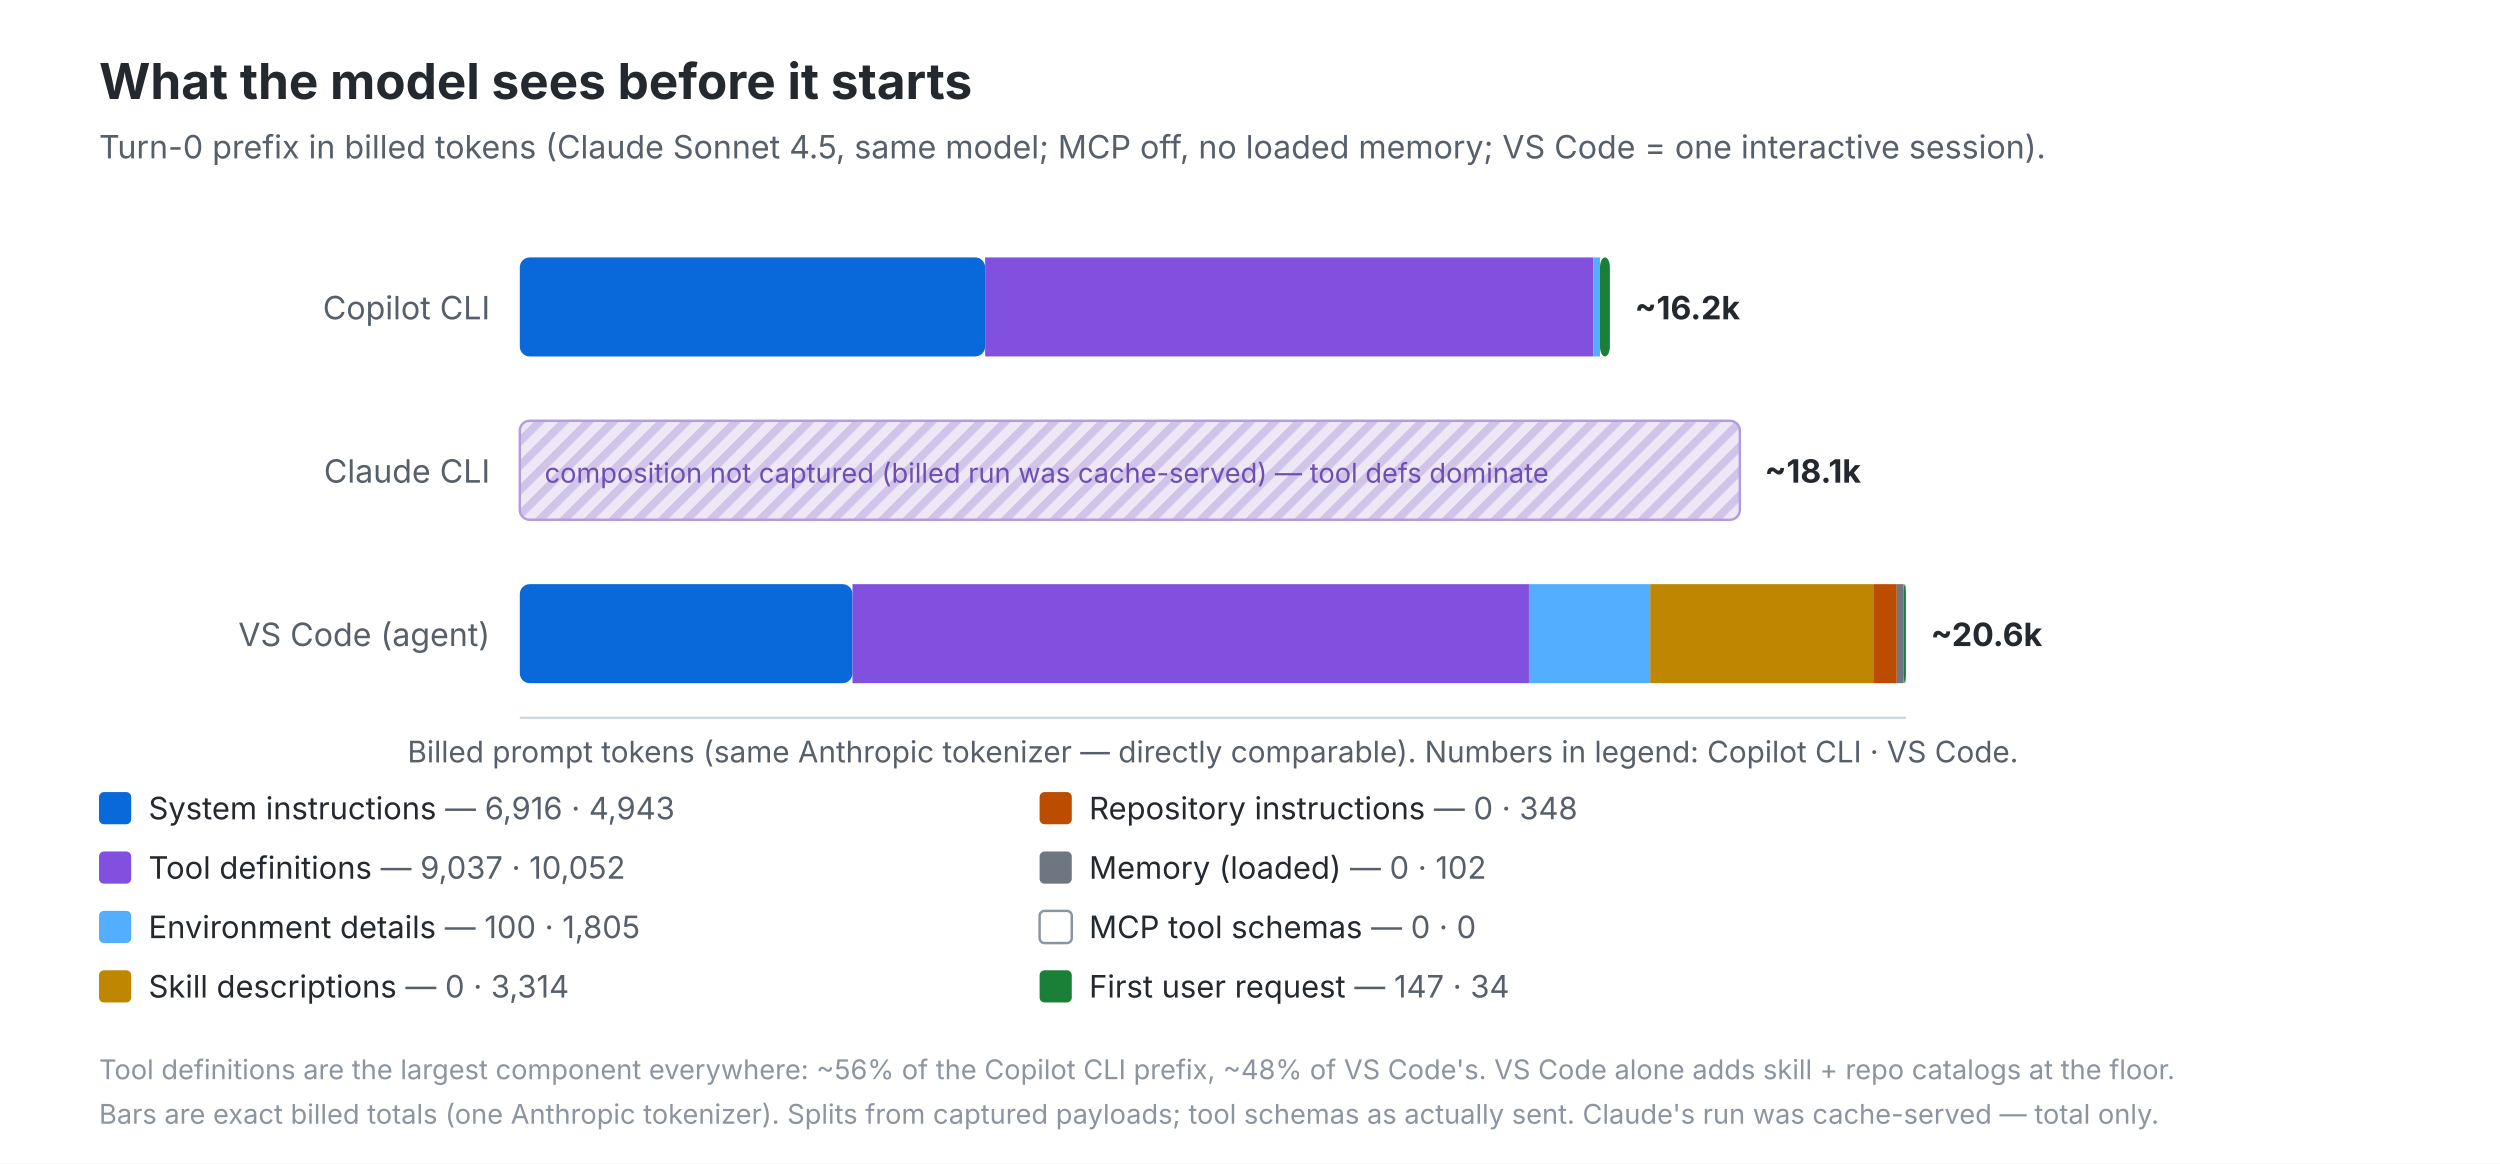
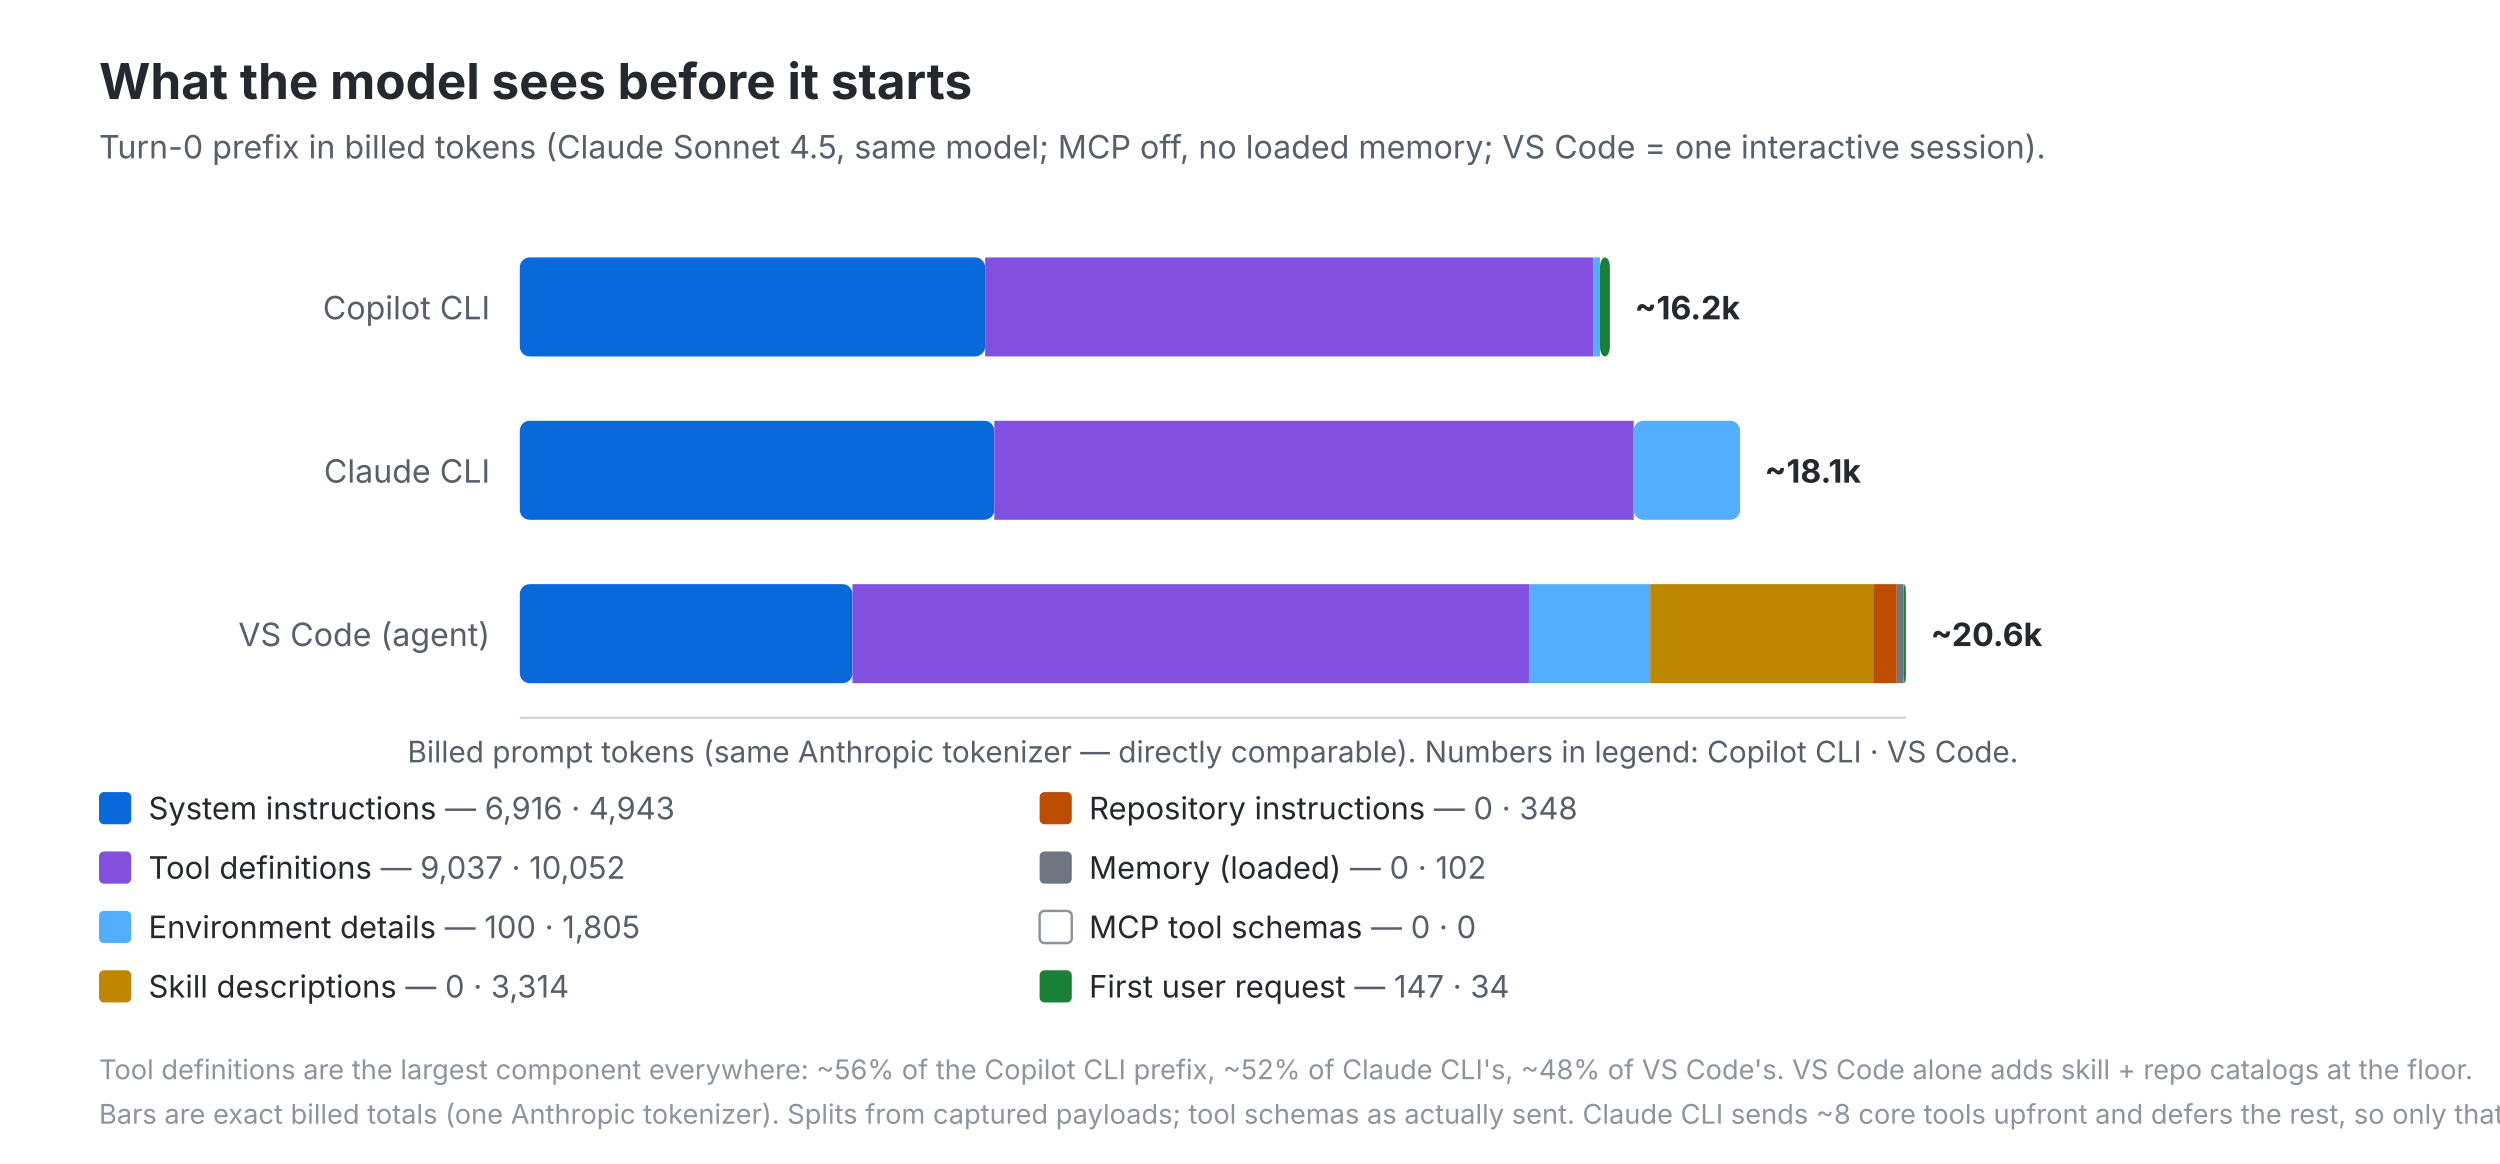
<svg xmlns="http://www.w3.org/2000/svg" viewBox="0 0 1010 470" width="100%" role="img" aria-labelledby="title desc" font-family="-apple-system, BlinkMacSystemFont, 'Segoe UI', sans-serif">
  <defs>
    <pattern id="hatch" width="7" height="7" patternUnits="userSpaceOnUse" patternTransform="rotate(45)">
      <rect width="7" height="7" fill="#ede7f6" />
      <rect width="3.2" height="7" fill="#d1c4e9" />
    </pattern>
  </defs>
  <rect x="0" y="0" width="1010" height="470" fill="#ffffff" />
  <text x="40" y="40" font-size="20" font-weight="700" fill="#24292f">What the model sees before it starts</text>
  <text x="40" y="64" font-size="13" fill="#57606a">Turn-0 prefix in billed tokens (Claude Sonnet 4.5, same model; MCP off, no loaded memory; VS Code = one interactive session).</text>
  <g font-size="13">
    <text x="198" y="129" text-anchor="end" fill="#57606a">Copilot CLI</text>
    <rect x="210.0" y="104" width="188.0" height="40" rx="4" fill="#0969da" />
    <rect x="398.0" y="104" width="245.7" height="40" rx="0" fill="#8250df" />
    <rect x="643.7" y="104" width="2.7" height="40" rx="0" fill="#54aeff" />
    <rect x="646.4" y="104" width="4.0" height="40" rx="4" fill="#1a7f37" />
    <text x="660.431" y="129" font-weight="700" fill="#24292f">~16.2k</text>
    <text x="198" y="195" text-anchor="end" fill="#57606a">Claude CLI</text>
-     <rect x="210" y="170" width="492.9" height="40" rx="4" fill="url(#hatch)" stroke="#b39ddb" />
-     <text x="220" y="195" font-size="11" fill="#6e4fb0">composition not captured (billed run was cache-served) — tool defs dominate</text>
+     <rect x="210.0" y="170" width="191.7" height="40" rx="4" fill="#0969da" />
+     <rect x="401.7" y="170" width="258.3" height="40" rx="0" fill="#8250df" />
+     <rect x="660.0" y="170" width="43.0" height="40" rx="4" fill="#54aeff" />
    <text x="712.902" y="195" font-weight="700" fill="#24292f">~18.1k</text>
    <text x="198" y="261" text-anchor="end" fill="#57606a">VS Code (agent)</text>
    <rect x="210.0" y="236" width="134.4" height="40" rx="4" fill="#0969da" />
    <rect x="344.4" y="236" width="273.3" height="40" rx="0" fill="#8250df" />
    <rect x="617.7" y="236" width="49.1" height="40" rx="0" fill="#54aeff" />
    <rect x="666.7" y="236" width="90.1" height="40" rx="0" fill="#bf8700" />
    <rect x="756.8" y="236" width="9.5" height="40" rx="0" fill="#bc4c00" />
    <rect x="766.3" y="236" width="2.8" height="40" rx="0" fill="#6e7781" />
    <rect x="769.1" y="236" width="0.9" height="40" rx="4" fill="#1a7f37" />
    <text x="780" y="261" font-weight="700" fill="#24292f">~20.6k</text>
  </g>
  <line x1="210" y1="290" x2="770" y2="290" stroke="#d0d7de" stroke-width="1" />
  <text x="490" y="308" font-size="12" fill="#57606a" text-anchor="middle">Billed prompt tokens (same Anthropic tokenizer — directly comparable). Numbers in legend: Copilot CLI · VS Code.</text>
  <g fill="#24292f">
    <rect x="40" y="320" width="13" height="13" rx="2" fill="#0969da" />
    <text x="60" y="331" font-size="12.5" fill="#24292f">System instructions <tspan fill="#57606a">— 6,916 · 4,943</tspan>
    </text>
    <rect x="40" y="344" width="13" height="13" rx="2" fill="#8250df" />
    <text x="60" y="355" font-size="12.5" fill="#24292f">Tool definitions <tspan fill="#57606a">— 9,037 · 10,052</tspan>
    </text>
    <rect x="40" y="368" width="13" height="13" rx="2" fill="#54aeff" />
    <text x="60" y="379" font-size="12.5" fill="#24292f">Environment details <tspan fill="#57606a">— 100 · 1,805</tspan>
    </text>
    <rect x="40" y="392" width="13" height="13" rx="2" fill="#bf8700" />
    <text x="60" y="403" font-size="12.5" fill="#24292f">Skill descriptions <tspan fill="#57606a">— 0 · 3,314</tspan>
    </text>
    <rect x="420" y="320" width="13" height="13" rx="2" fill="#bc4c00" />
    <text x="440" y="331" font-size="12.5" fill="#24292f">Repository instructions <tspan fill="#57606a">— 0 · 348</tspan>
    </text>
    <rect x="420" y="344" width="13" height="13" rx="2" fill="#6e7781" />
    <text x="440" y="355" font-size="12.5" fill="#24292f">Memory (loaded) <tspan fill="#57606a">— 0 · 102</tspan>
    </text>
    <rect x="420" y="368" width="13" height="13" rx="2" fill="#ffffff" stroke="#8c959f" />
    <text x="440" y="379" font-size="12.5" fill="#24292f">MCP tool schemas <tspan fill="#57606a">— 0 · 0</tspan>
    </text>
    <rect x="420" y="392" width="13" height="13" rx="2" fill="#1a7f37" />
    <text x="440" y="403" font-size="12.5" fill="#24292f">First user request <tspan fill="#57606a">— 147 · 34</tspan>
    </text>
  </g>
-   <text x="40" y="436" font-size="11" fill="#8c959f">Tool definitions are the largest component everywhere: ~56% of the Copilot CLI prefix, ~48% of VS Code's. VS Code alone adds skill + repo catalogs at the floor.</text>
-   <text x="40" y="454" font-size="11" fill="#8c959f">Bars are exact billed totals (one Anthropic tokenizer). Splits from captured payloads; tool schemas as actually sent. Claude's run was cache-served — total only.</text>
+   <text x="40" y="436" font-size="11" fill="#8c959f">Tool definitions are the largest component everywhere: ~56% of the Copilot CLI prefix, ~52% of Claude CLI's, ~48% of VS Code's. VS Code alone adds skill + repo catalogs at the floor.</text>
+   <text x="40" y="454" font-size="11" fill="#8c959f">Bars are exact billed totals (one Anthropic tokenizer). Splits from captured payloads; tool schemas as actually sent. Claude CLI sends ~8 core tools upfront and defers the rest, so only that subset is counted here.</text>
</svg>
